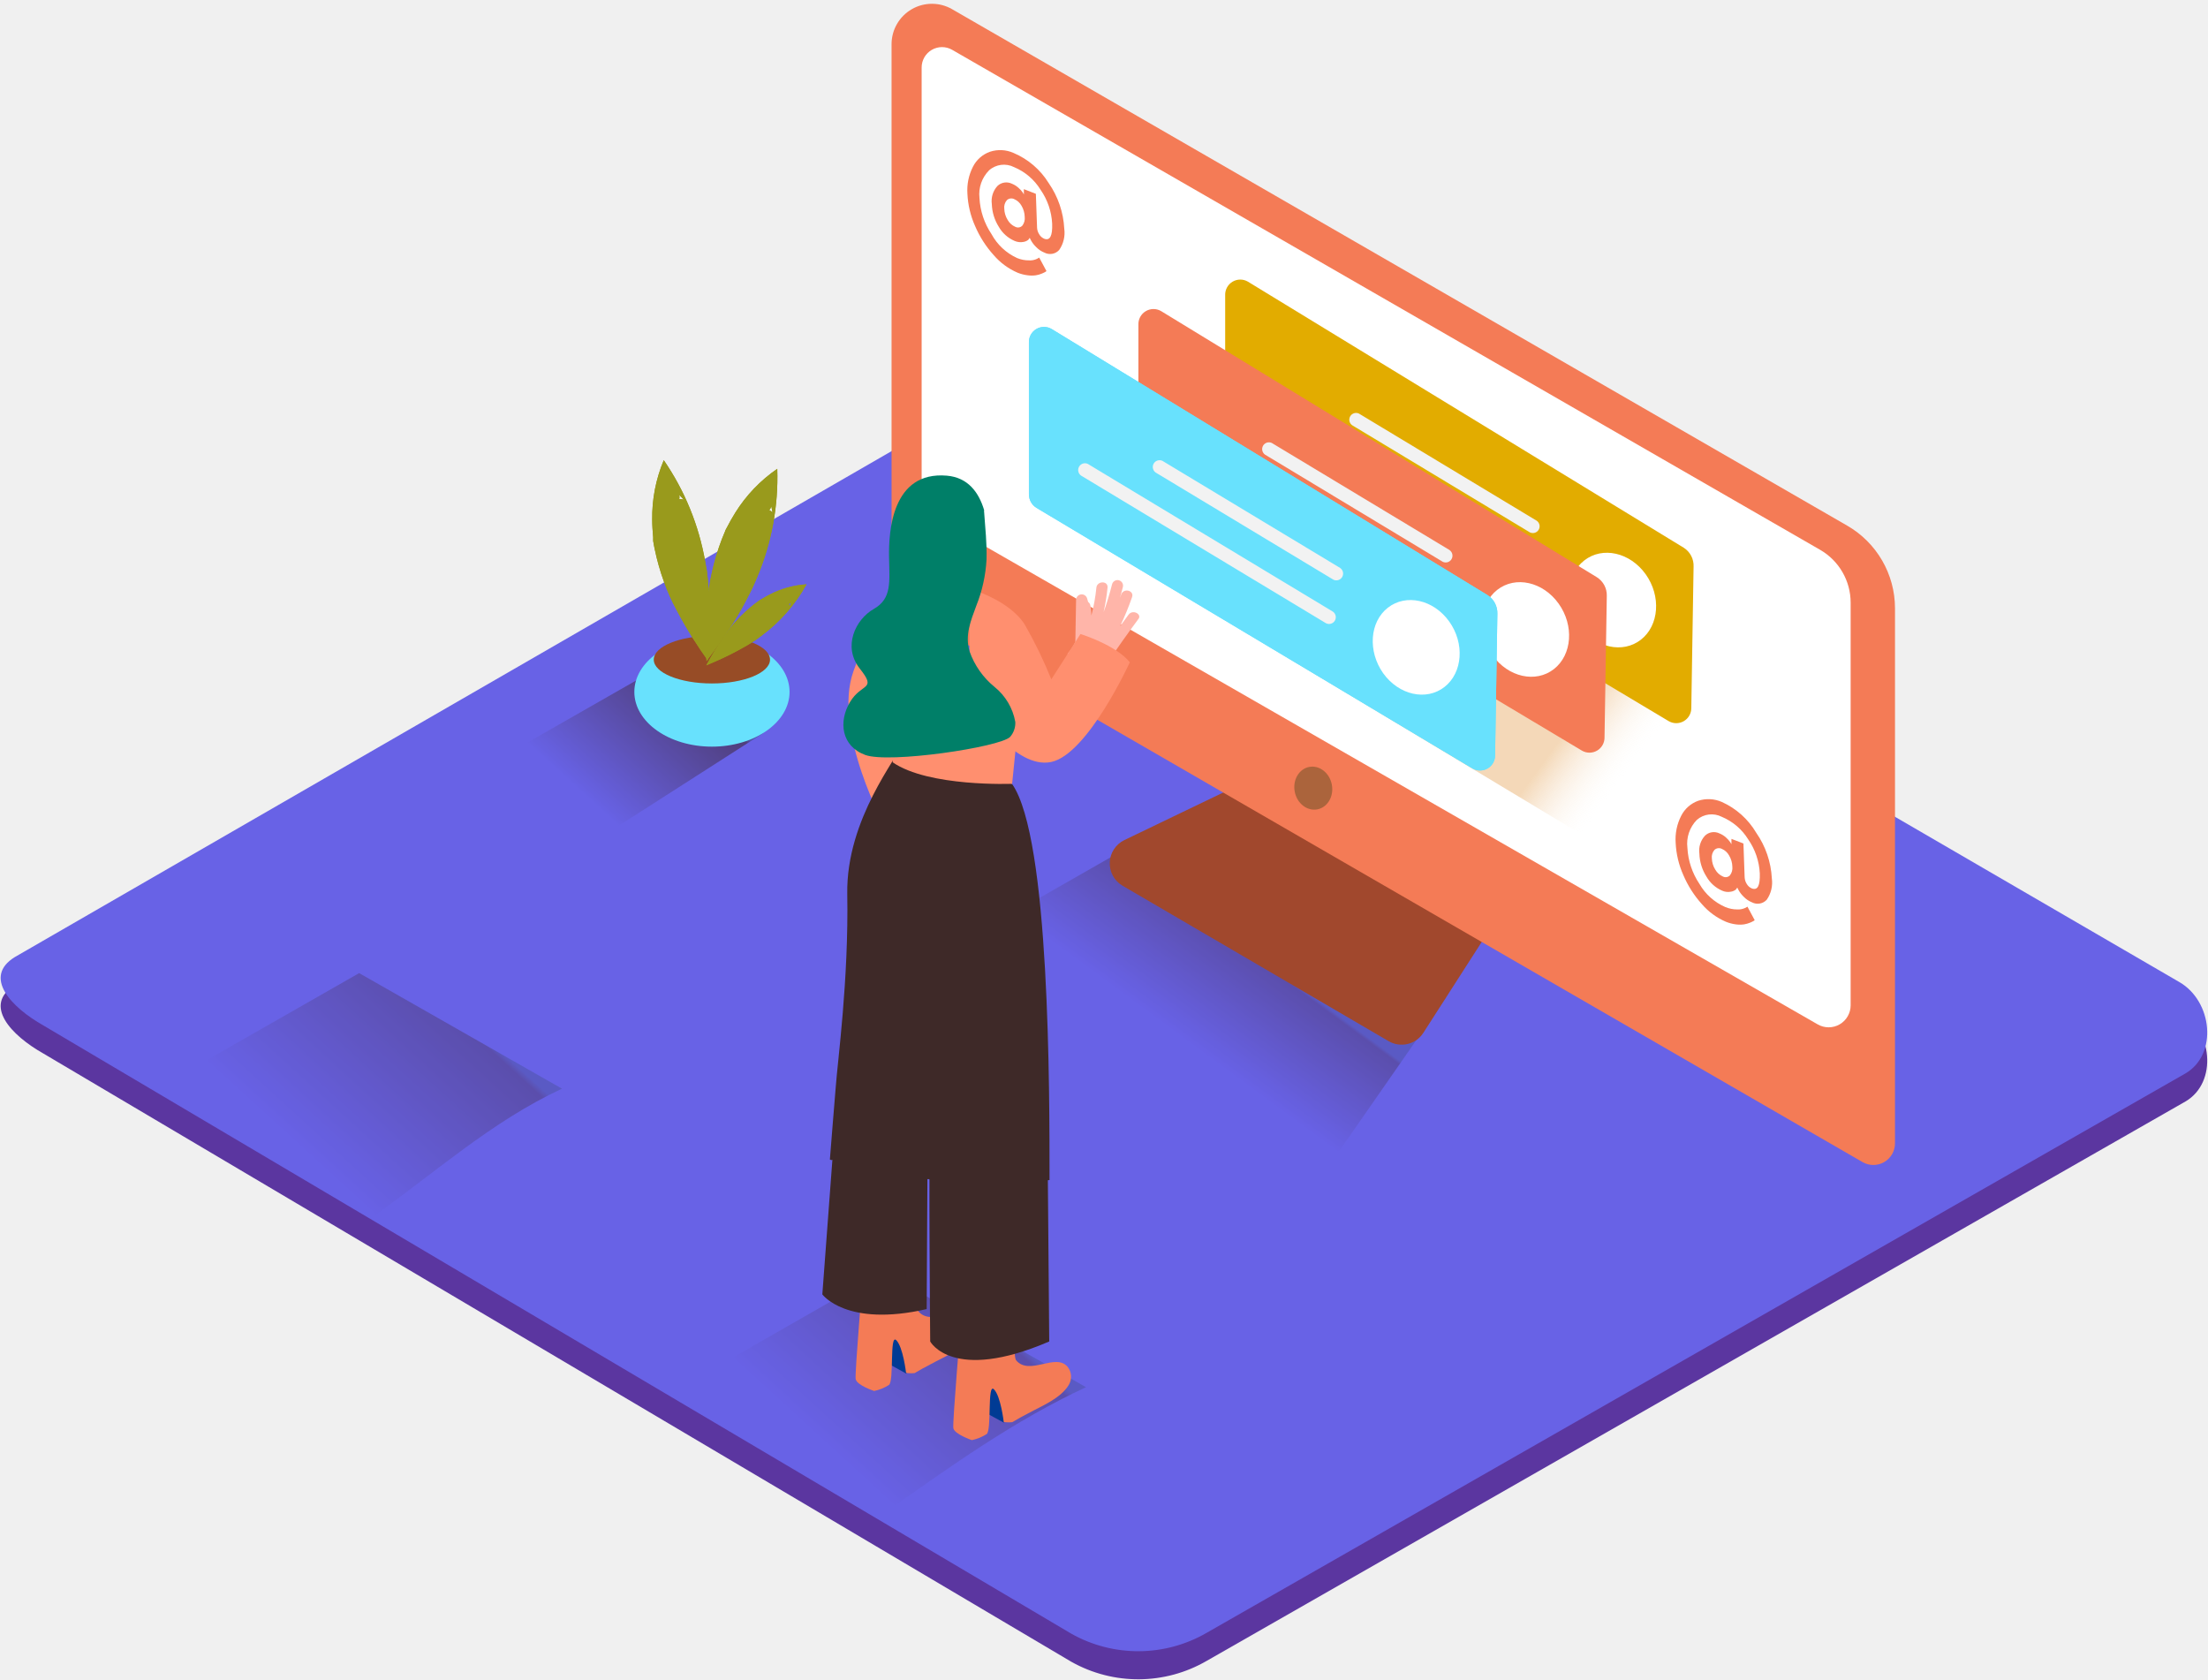
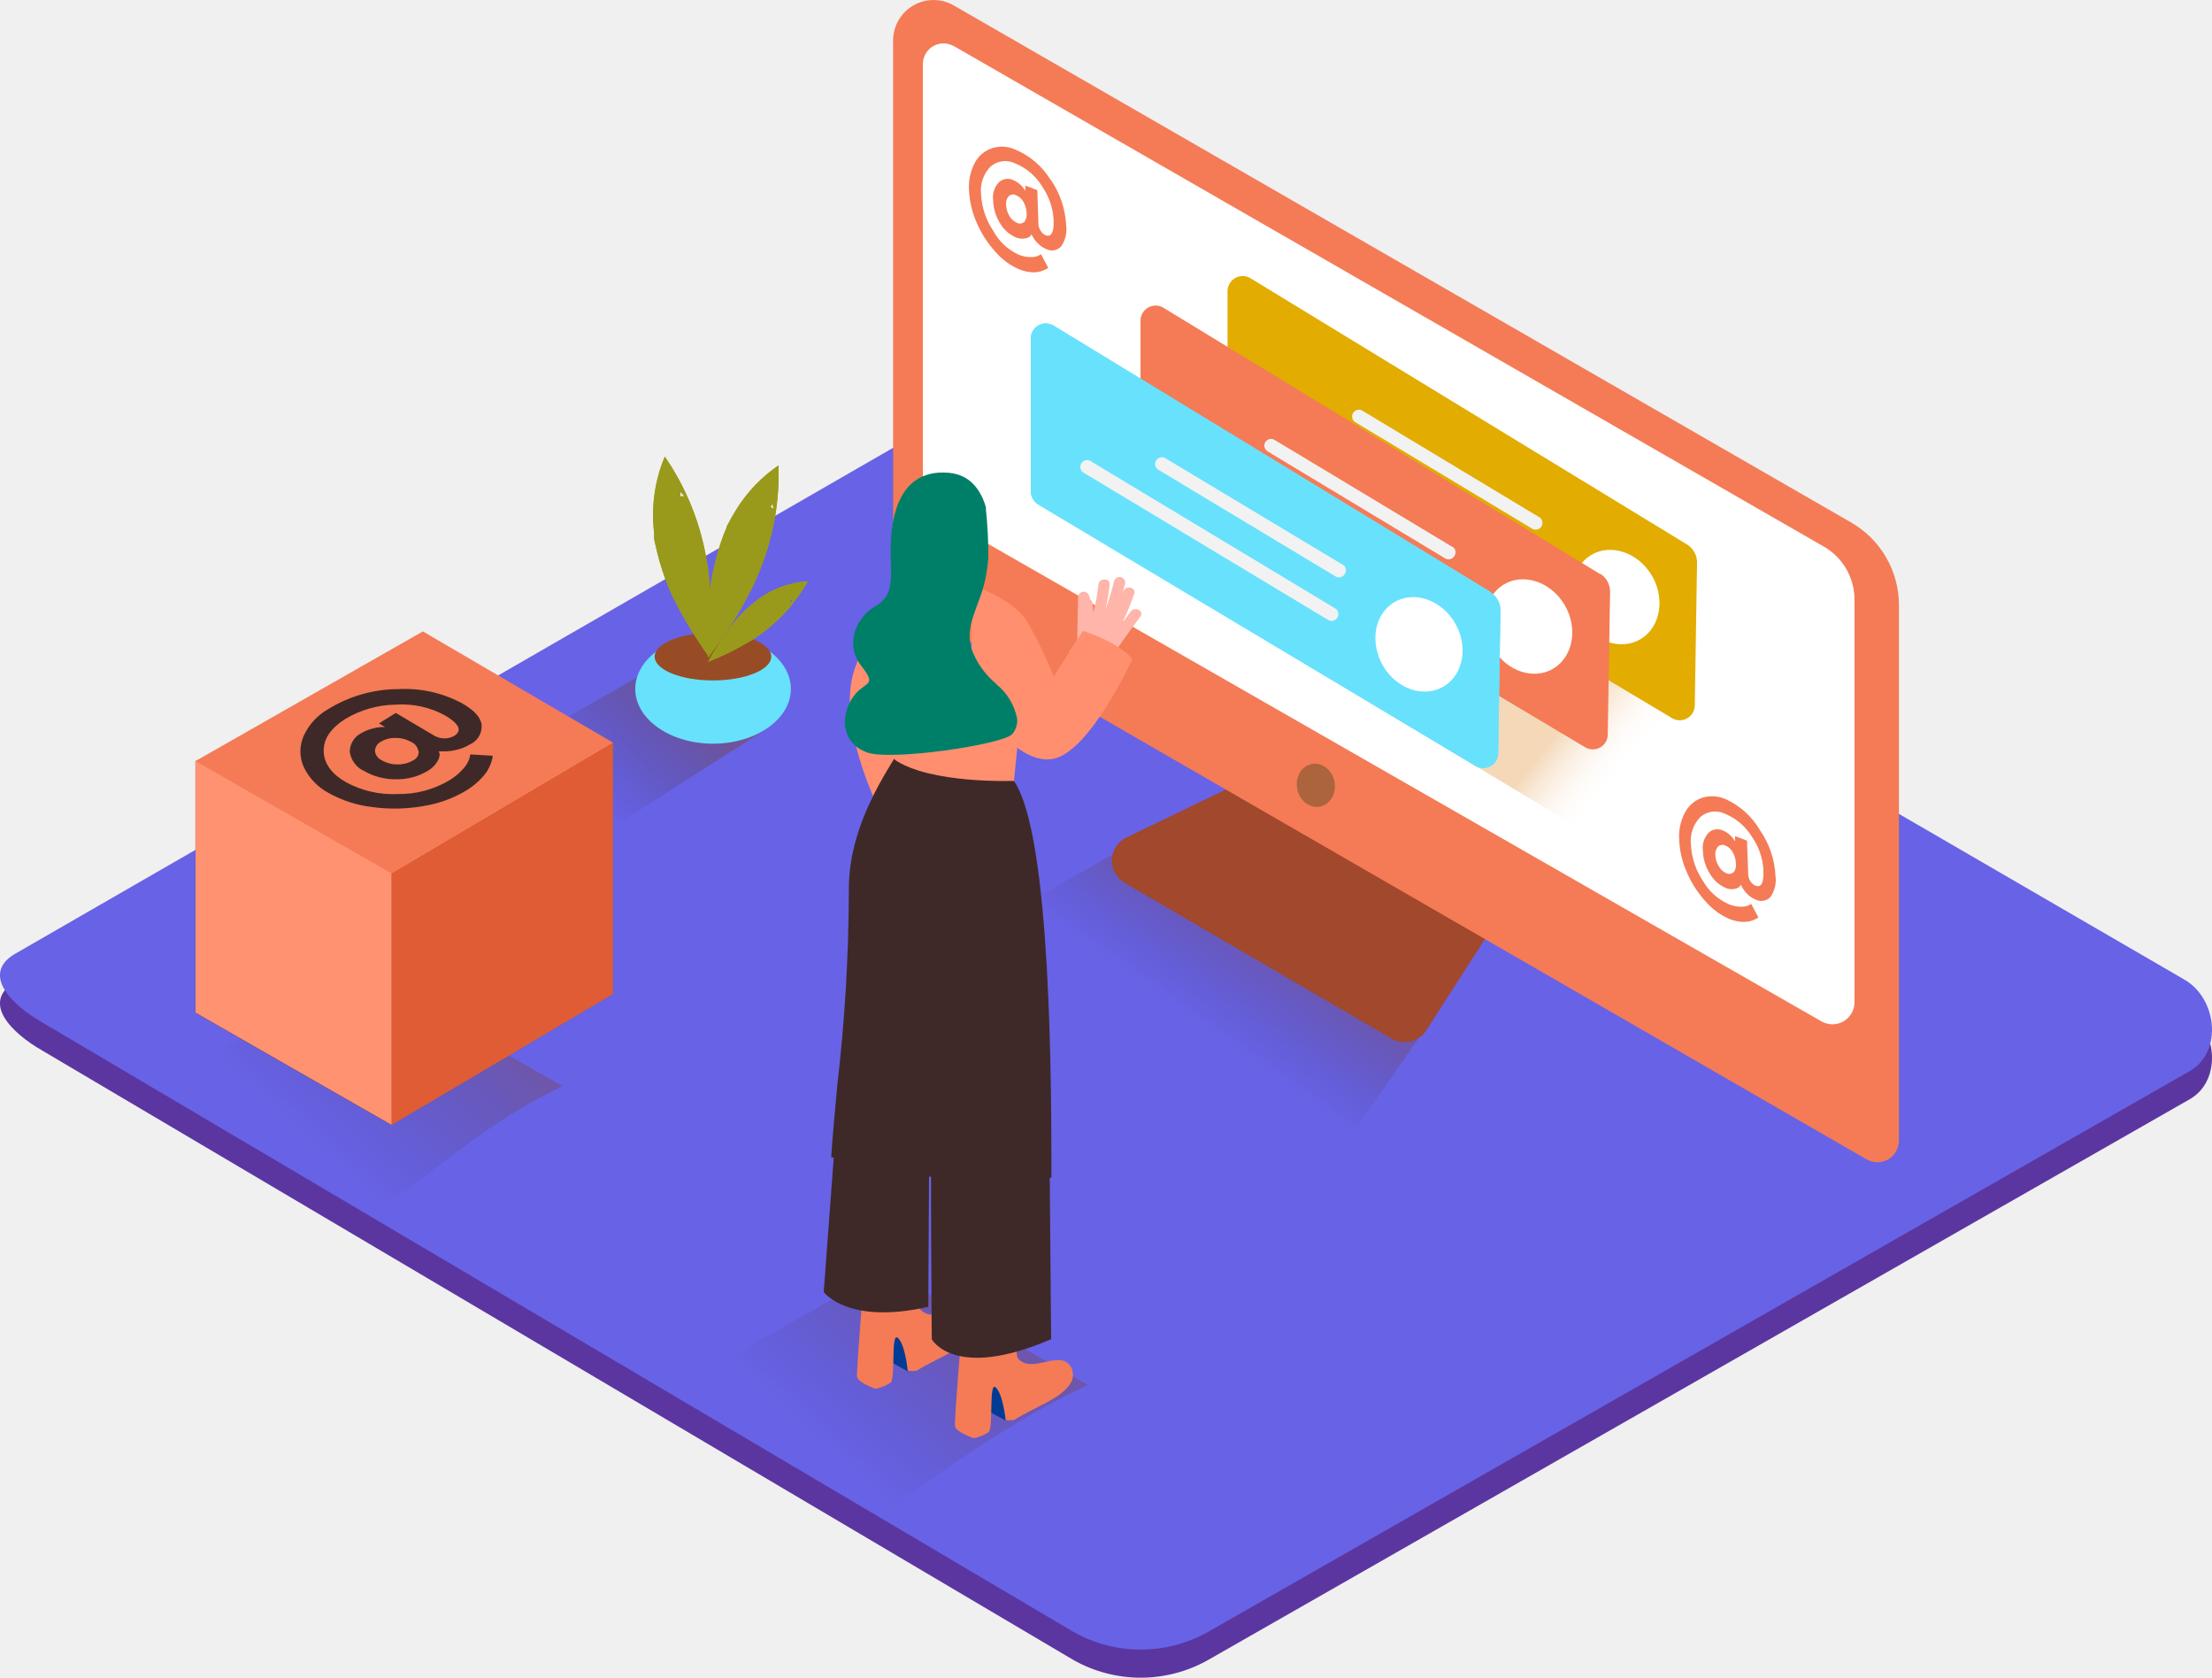
- <svg xmlns="http://www.w3.org/2000/svg" width="472" height="359">
+ <svg xmlns="http://www.w3.org/2000/svg" xmlns:xlink="http://www.w3.org/1999/xlink" viewBox="0 0 236.85 179.57">
  <defs>
-     <linearGradient x1="61.181%" y1="36.82%" x2="40.788%" y2="55.54%" id="a">
-       <stop stop-color="#78B46A" offset="0%" />
-       <stop stop-color="#7F3500" offset="3%" />
-       <stop stop-color="#FFF" offset="100%" />
+     <linearGradient id="linear-gradient" x1="1.78" y1="537.83" x2="1.58" y2="537.64" gradientTransform="matrix(52.93 0 0 -35.76 42.83 19334.13)" gradientUnits="userSpaceOnUse">
+       <stop offset="0" stop-color="#7f3500" />
+       <stop offset="1" stop-color="#231f20" stop-opacity="0" />
    </linearGradient>
-     <linearGradient x1="82.186%" y1="28.519%" x2="29.852%" y2="62.464%" id="b">
-       <stop stop-color="#78B46A" offset="0%" />
-       <stop stop-color="#7F3500" offset="3%" />
-       <stop stop-color="#FFF" offset="100%" />
+     <linearGradient id="linear-gradient-2" x1="1.82" y1="531.01" x2="1.3" y2="530.67" gradientTransform="matrix(43.55 0 0 -25.69 29.51 13785.7)" gradientUnits="userSpaceOnUse">
+       <stop offset=".03" stop-color="#7f3500" />
+       <stop offset="1" stop-color="#231f20" stop-opacity="0" />
    </linearGradient>
-     <linearGradient x1="80.66%" y1="21.864%" x2="21.557%" y2="66.62%" id="c">
-       <stop stop-color="#78B46A" offset="0%" />
-       <stop stop-color="#7F3500" offset="3%" />
-       <stop stop-color="#FFF" offset="100%" />
+     <linearGradient id="linear-gradient-3" x1="1.33" y1="520.5" x2=".74" y2="520.06" gradientTransform="matrix(26.11 0 0 -17.98 42.05 9434.58)" gradientUnits="userSpaceOnUse">
+       <stop offset="0" stop-color="#843c09" stop-opacity=".85" />
+       <stop offset="1" stop-color="#231f20" stop-opacity="0" />
    </linearGradient>
-     <linearGradient x1="81.016%" y1="60.589%" x2="67.462%" y2="55.277%" id="d">
-       <stop stop-color="#FFF" stop-opacity="0" offset="0%" />
-       <stop stop-color="#DC841E" offset="99%" />
+     <linearGradient id="linear-gradient-4" x1="2.04" y1="537.08" x2="1.9" y2="537.14" gradientTransform="matrix(64.69 0 0 -34.67 47.7 18696.01)" gradientUnits="userSpaceOnUse">
+       <stop offset="0" stop-color="#fff" stop-opacity="0" />
+       <stop offset=".99" stop-color="#dc841e" />
    </linearGradient>
-     <linearGradient x1="82.183%" y1="27.537%" x2="29.857%" y2="62.324%" id="e">
-       <stop stop-color="#78B46A" offset="0%" />
-       <stop stop-color="#7F3500" offset="3%" />
-       <stop stop-color="#FFF" offset="100%" />
-     </linearGradient>
+     <linearGradient id="linear-gradient-5" x1="1.83" y1="531.61" x2="1.31" y2="531.26" gradientTransform="matrix(43.54 0 0 -26.33 -26.72 14107.68)" xlink:href="#linear-gradient-2" />
+     <style>.cls-6{fill:#68e1fd}.cls-8{fill:#999a1c}.cls-10{fill:#f47b56}.cls-11{fill:#fff}.cls-15{fill:#f2f2f2}.cls-16{fill:#ff8f6f}.cls-17{fill:#003b94}.cls-18{fill:#3e2928}</style>
  </defs>
-   <g fill-rule="nonzero" fill="none">
-     <path d="M229.018 355.203L9.313 225.211c-6.995-3.938-12.99-10.39-6.175-14.622L223.625 83.367c3.305-2.052 8.327-3.399 11.696-1.437l230.595 134.007c6.994 4.066 8.25 15.392 1.28 19.496L257.972 354.998a29.178 29.178 0 01-28.953.205z" fill="#5B36A0" />
-     <path d="M229.018 349.203L9.313 219.211c-6.995-3.938-12.99-10.39-6.175-14.622L223.625 77.367c3.305-2.052 8.327-3.399 11.696-1.437l230.595 134.007c6.994 4.066 8.25 15.392 1.28 19.496L257.972 348.998a29.178 29.178 0 01-28.953.205z" fill="#6862E6" />
-     <path d="M247.133 177.693L203.78 202.46s66.783 40.8 80.439 46.546l24.968-35.913" fill="url(#a)" opacity=".25" style="mix-blend-mode:multiply" />
-     <path d="M232.157 296.513l-43.365-24.715-43.364 24.767s22.585 13.8 44.171 26.473c13.708-9.71 27.428-19.521 42.558-26.525z" fill="url(#b)" opacity=".25" style="mix-blend-mode:multiply" />
-     <path d="M138.728 143.883l-27.505 15.712s2.331 14.404 15.988 20.15l36.01-23.087" fill="url(#c)" opacity=".46" style="mix-blend-mode:multiply" />
-     <ellipse fill="#68E1FD" cx="152.192" cy="147.898" rx="16.59" ry="11.697" />
-     <ellipse fill="#974C26" cx="152.179" cy="140.997" rx="12.426" ry="5.092" />
-     <path d="M151.73 132.506c0-2.296-.076-4.591-.256-6.887-.051-.599-.106-1.193-.166-1.783l-.128-1.167c0-.347-.18-1.283-.18-1.193-.077-.47-.158-.936-.243-1.398a54.855 54.855 0 00-8.865-21.715 31.778 31.778 0 00-2.473 12.71c0 1.284.103 2.566.205 3.772v.757c.103.615.218 1.282.346 1.846a50.222 50.222 0 001.96 6.888 41.928 41.928 0 002.678 6.003 82.454 82.454 0 003.676 6.349 90.88 90.88 0 002.985 4.425c.308-2.86.449-5.734.461-8.607zm-6.52-25.819a2.067 2.067 0 000-.897c.316.324.628.658.935 1a2.84 2.84 0 00-.948-.103h.013z" fill="#999A1C" />
-     <path d="M155.996 134.276a65.015 65.015 0 003.498-5.938c.282-.53.555-1.06.82-1.59l.525-1.065.5-1.103.55-1.283a54.876 54.876 0 004.266-23.087 31.728 31.728 0 00-8.967 9.363 45.938 45.938 0 00-1.858 3.284l-.256.474-.064.206c-.243.577-.487 1.154-.717 1.744a50.22 50.22 0 00-2.063 6.862 41.95 41.95 0 00-.986 6.503 77.621 77.621 0 00-.333 7.323c0 1.911 0 3.656.115 5.336 1.704-2.27 3.42-4.605 4.97-7.029zm8.456-25.254c.2-.226.349-.493.435-.783.094.445.175.873.244 1.283-.2-.2-.43-.368-.68-.5z" fill="#999A1C" />
-     <path d="M155.907 139.997a64.687 64.687 0 003.843-2.078l.96-.59.629-.398.615-.436.717-.526a34.464 34.464 0 009.736-11.069 19.928 19.928 0 00-7.84 2.168c-.705.36-1.384.757-2.063 1.167l-.294.18-.103.09-.948.705a31.541 31.541 0 00-3.33 3.04 26.351 26.351 0 00-2.627 3.193 83.516 83.516 0 00-2.562 3.848 55.792 55.792 0 00-1.653 2.925c1.653-.693 3.306-1.411 4.92-2.22zm12.708-10.902a1.28 1.28 0 00.487-.283c-.094.274-.196.543-.308.808a1.797 1.797 0 00-.179-.513v-.012zM151.73 132.506c0-2.296-.076-4.591-.256-6.887-.051-.599-.106-1.193-.166-1.783l-.128-1.167c0-.347-.18-1.283-.18-1.193-.077-.47-.158-.936-.243-1.398a54.855 54.855 0 00-8.865-21.715 31.778 31.778 0 00-2.473 12.71c0 1.284.103 2.566.205 3.772v.757c.103.615.218 1.282.346 1.846a50.222 50.222 0 001.96 6.888 41.928 41.928 0 002.678 6.003 82.454 82.454 0 003.676 6.349 90.88 90.88 0 002.985 4.425c.308-2.86.449-5.734.461-8.607zm-6.52-25.819a2.067 2.067 0 000-.897c.316.324.628.658.935 1a2.84 2.84 0 00-.948-.103h.013z" fill="#999A1C" />
-     <path d="M155.996 134.276a65.015 65.015 0 003.498-5.938c.282-.53.555-1.06.82-1.59l.525-1.065.5-1.103.55-1.283a54.876 54.876 0 004.266-23.087 31.728 31.728 0 00-8.967 9.363 45.938 45.938 0 00-1.858 3.284l-.256.474-.064.206c-.243.577-.487 1.154-.717 1.744a50.22 50.22 0 00-2.063 6.862 41.95 41.95 0 00-.986 6.503 77.621 77.621 0 00-.333 7.323c0 1.911 0 3.656.115 5.336 1.704-2.27 3.42-4.605 4.97-7.029zm8.456-25.254c.2-.226.349-.493.435-.783.094.445.175.873.244 1.283-.2-.2-.43-.368-.68-.5z" fill="#999A1C" />
-     <path d="M155.907 139.997a64.687 64.687 0 003.843-2.078l.96-.59.629-.398.615-.436.717-.526a34.464 34.464 0 009.736-11.069 19.928 19.928 0 00-7.84 2.168c-.705.36-1.384.757-2.063 1.167l-.294.18-.103.09-.948.705a31.541 31.541 0 00-3.33 3.04 26.351 26.351 0 00-2.627 3.193 83.516 83.516 0 00-2.562 3.848 55.792 55.792 0 00-1.653 2.925c1.653-.693 3.306-1.411 4.92-2.22zm12.708-10.902a1.28 1.28 0 00.487-.283c-.094.274-.196.543-.308.808a1.797 1.797 0 00-.179-.513v-.012z" fill="#999A1C" />
-     <path d="M264.35 168.022l-23.994 11.543a5.53 5.53 0 00-.384 9.76l56.867 33.22a5.518 5.518 0 007.43-1.782l13.823-21.523" fill="#A1482D" />
-     <path d="M394.854 112.344L203.524 1.962a8.626 8.626 0 00-8.626.01 8.644 8.644 0 00-4.312 7.48v114.833a7.184 7.184 0 003.587 6.22L398.146 248.39a4.62 4.62 0 004.632.003 4.631 4.631 0 002.312-4.018V130.018a20.398 20.398 0 00-10.236-17.674z" fill="#F47B56" />
-     <path d="M203.537 10.646l185.552 106.88a13.034 13.034 0 016.52 11.286v86.076a4.708 4.708 0 01-2.344 4.065 4.697 4.697 0 01-4.688.014L199.348 110.304a4.643 4.643 0 01-2.331-4.027V14.429c0-1.555.827-2.992 2.171-3.772a4.351 4.351 0 014.35-.011z" fill="#FFF" />
-     <ellipse fill="#AB643C" transform="rotate(-10.9 280.738 168.465)" cx="280.738" cy="168.465" rx="4.036" ry="4.617" />
-     <path fill="url(#d)" opacity=".32" d="M253.41 127.427l86.23 51.869 42.595-24.793-76.109-44.353" />
-     <path d="M359.97 117.102l-93.224-56.91a3.225 3.225 0 00-3.278.028 3.233 3.233 0 00-1.565 2.884V95.53a3.4 3.4 0 001.627 2.924l93.212 55.704c.997.567 2.22.56 3.21-.02a3.22 3.22 0 001.594-2.79l.487-30.23a4.542 4.542 0 00-2.063-4.015z" fill="#E2AC00" />
-     <path d="M337.667 133.789c3.343 4.681 9.223 5.99 13.118 2.937 3.894-3.053 4.343-9.324 1-13.993-3.345-4.669-9.225-5.99-13.12-2.937-3.894 3.052-4.342 9.311-.998 13.993z" fill="#FFF" />
-     <path d="M328.52 111.318l-38.023-22.92a1.447 1.447 0 00-1.862.578 1.45 1.45 0 00.402 1.91l38.022 22.92a1.447 1.447 0 001.862-.578 1.45 1.45 0 00-.401-1.91zM326.957 120.63l-52.41-31.591a1.45 1.45 0 00-1.396 2.488l52.345 31.603a1.447 1.447 0 001.862-.578 1.45 1.45 0 00-.401-1.91v-.013z" fill="#F2F2F2" />
-     <path d="M341.369 123.387L248.196 66.49a3.225 3.225 0 00-3.278.028 3.233 3.233 0 00-1.565 2.884v32.411a3.4 3.4 0 001.615 2.938l93.211 55.703c1.008.58 2.25.57 3.248-.025a3.22 3.22 0 001.569-2.848l.487-30.23a4.542 4.542 0 00-2.114-3.964z" fill="#F47B56" />
-     <path d="M319.065 140.074c3.344 4.681 9.224 5.99 13.119 2.937 3.894-3.053 4.342-9.325.999-13.993-3.344-4.67-9.224-5.99-13.118-2.938-3.895 3.053-4.343 9.312-1 13.994z" fill="#FFF" />
-     <path d="M309.918 117.602l-38.048-22.92a1.447 1.447 0 00-1.862.578 1.45 1.45 0 00.402 1.91l38.022 22.92a1.447 1.447 0 001.862-.578 1.45 1.45 0 00-.401-1.91h.025zM308.343 126.978l-52.397-31.642a1.447 1.447 0 00-1.862.579 1.45 1.45 0 00.402 1.91l52.409 31.59a1.447 1.447 0 001.862-.578 1.45 1.45 0 00-.402-1.91l-.012.051z" fill="#F2F2F2" />
-     <path d="M317.99 127.21l-93.2-56.897a3.225 3.225 0 00-3.278.027 3.233 3.233 0 00-1.564 2.884v32.412a3.4 3.4 0 001.627 2.924l93.211 55.704c1.008.58 2.25.57 3.249-.026a3.22 3.22 0 001.568-2.847l.487-30.231a4.542 4.542 0 00-2.1-3.95z" fill="#68E1FD" />
-     <path d="M317.99 127.21l-93.2-56.897a3.225 3.225 0 00-3.278.027 3.233 3.233 0 00-1.564 2.884v32.412a3.4 3.4 0 001.627 2.924l93.211 55.704c1.008.58 2.25.57 3.249-.026a3.22 3.22 0 001.568-2.847l.487-30.231a4.542 4.542 0 00-2.1-3.95z" fill="#68E1FD" />
-     <path d="M295.673 143.896c3.343 4.681 9.224 5.99 13.118 2.937 3.895-3.053 4.343-9.325 1-13.993-3.344-4.669-9.225-5.99-13.119-2.937-3.894 3.052-4.304 9.311-1 13.993z" fill="#FFF" />
-     <path d="M286.526 121.425l-38.035-22.92a1.447 1.447 0 00-1.862.578 1.45 1.45 0 00.401 1.91l38.023 22.92a1.447 1.447 0 001.862-.578 1.45 1.45 0 00-.402-1.91h.013zM284.95 130.75l-52.409-31.592a1.447 1.447 0 00-1.862.579 1.45 1.45 0 00.402 1.91l52.409 31.59a1.447 1.447 0 001.862-.578 1.45 1.45 0 00-.402-1.91z" fill="#F2F2F2" />
-     <path d="M195.672 124.028a45.406 45.406 0 00-13.208 19.38c-4.638 12.827 6.956 33.784 6.956 33.784l18.038-14.3" fill="#FF8F6F" />
-     <path d="M193.724 293.602l-4.893-2.706 1.28-7.003s7.29.692 7.93 3.283" fill="#003B94" />
-     <path d="M195.518 293.5c1.102-.68 2.255-1.283 3.395-1.886 2.83-1.552 6.918-3.155 8.66-6.067a3.39 3.39 0 00-.23-3.848c-2.563-3.104-8.174 2.001-11.044-1.436-.563-.68-.832-11.467-.832-11.467l-10.915 2.95s-1.845 21.676-1.64 23.01c.205 1.334 3.959 2.566 3.959 2.566a9.666 9.666 0 003.151-1.283c1.14-.834.102-11.005 1.563-9.581 1.46 1.424 2.1 6.99 2.1 6.99.607.092 1.222.11 1.833.051z" fill="#F47B56" />
-     <path d="M214.568 304.08l-4.894-2.667 1.28-7.003s7.29.693 7.93 3.283" fill="#003B94" />
-     <path d="M216.412 303.978c1.102-.68 2.255-1.282 3.395-1.885 2.831-1.552 6.918-3.155 8.66-6.067a3.39 3.39 0 00-.23-3.848c-2.563-3.104-8.174 2.001-11.043-1.436-.564-.68-.833-11.467-.833-11.467l-10.915 2.95s-1.857 21.753-1.652 23.036c.205 1.282 3.958 2.565 3.958 2.565a9.666 9.666 0 003.152-1.283c1.14-.833.102-11.004 1.563-9.58 1.46 1.423 2.1 6.99 2.1 6.99a7.498 7.498 0 001.845.025z" fill="#F47B56" />
-     <path d="M179.005 233.614l-3.216 43.058s5.125 7.08 22.304 3.142l.166-29.026M198.849 242.144c-.372 3.706 0 44.596 0 44.596s4.752 8.901 25.442 0l-.295-34.746" fill="#3E2928" />
-     <path d="M177.403 247.838c1.41.975 1.896-4.04 3.37-3.18a83.77 83.77 0 0016.961 7.49h.128a1.165 1.165 0 011.576.577 89.585 89.585 0 0011.133 2.565c4.83.77 8.826-2.808 13.784-3.052 0-19.008.09-73.109-7.994-84.652l-23.918-8.055c-.115 1.975-11.606 15.314-11.325 31.578.32 18.328-2.062 35.618-2.472 41.351-.064.975-1.191 14.34-1.243 15.378z" fill="#3E2928" />
-     <path d="M218.564 145.73l-2.203 21.804s-17.845.719-25.532-4.591v-18.496" fill="#FF8F6F" />
-     <path d="M241.252 131.378l-1.819 2.488c.97-2.024 1.826-4.1 2.562-6.22.513-1.45-1.806-2.027-2.318-.578l-.27.744c.223-.77.432-1.543.628-2.322a1.195 1.195 0 10-2.319-.577 62.236 62.236 0 01-1.806 5.952 42.54 42.54 0 00.846-5.26c.154-1.525-2.242-1.461-2.383 0a37.916 37.916 0 01-1.076 5.965c0-.684-.064-1.368-.192-2.052a1.206 1.206 0 00-.5-.86 9.29 9.29 0 00-.23-.795 1.204 1.204 0 00-2.345.36l-.154 8.978c-.433.93-.999 1.795-1.678 2.565a41.64 41.64 0 013.331 2.565 34.337 34.337 0 012.716 2.565 65.716 65.716 0 002.216-2.924c.088-.075.166-.161.23-.257a255.44 255.44 0 016.611-9.337c.948-1.052-1.14-2.219-2.05-1z" fill="#FFB5A9" />
-     <path d="M207.24 125.85s8.43 2.27 11.85 7.695a96.553 96.553 0 015.65 11.66l6.225-9.685s7.559 2.322 10.556 6.042c0 0-8.967 19.623-16.782 21.304-7.814 1.68-16.116-11.518-16.116-11.518s-1.716 5.515-1.383-.372" fill="#FF8F6F" />
-     <path d="M212.595 146.82a17.097 17.097 0 01-5.342-7.618c-1.013-3.45.256-6.478 1.434-9.684a31.237 31.237 0 002.204-9.966c.102-3.36-.282-6.72-.513-10.069a.976.976 0 010-.436c-1.127-3.783-3.433-6.99-7.98-7.375-11.774-1-12.44 12.057-12.35 17.367.09 5.31.653 8.901-3.254 11.12-3.908 2.219-6.726 8.042-2.998 12.75 3.728 4.706.384 2.988-2.101 7.169-2.485 4.181-1.845 9.402 3.254 11.287 5.099 1.885 28.799-1.655 30.976-3.848a4.531 4.531 0 001.115-3.206 12.444 12.444 0 00-4.445-7.49z" fill="#007F68" />
-     <path d="M224.176 39.132a18.805 18.805 0 013.33 9.748 6.419 6.419 0 01-1.088 4.553 2.624 2.624 0 01-3.178.552 4.906 4.906 0 01-1.716-1.154 5.989 5.989 0 01-1.102-1.398l-.307-.603a2.13 2.13 0 01-.308.436 2.24 2.24 0 01-1.05.449 3.186 3.186 0 01-1.896-.231 7.113 7.113 0 01-3.357-3.014 9.692 9.692 0 01-1.486-4.861 4.775 4.775 0 011.192-3.848 2.739 2.739 0 013.113-.488c.513.205.986.5 1.396.873.35.297.659.637.922 1.013l.23.41v-1.141l2.563 1 .256 7.209c.018.516.178 1.017.462 1.449.24.417.609.745 1.05.936 1.238.488 1.81-.581 1.717-3.206a13.889 13.889 0 00-2.473-7.247 12.136 12.136 0 00-5.675-4.848 4.774 4.774 0 00-5.33.68 7.252 7.252 0 00-2.062 5.925 15.3 15.3 0 002.562 7.696 11.817 11.817 0 005.47 5.13c.812.34 1.684.51 2.563.5a3.417 3.417 0 001.665-.307l.513-.283 1.55 2.886-.257.18a6.133 6.133 0 01-.755.359c-.41.177-.84.298-1.282.36a6.398 6.398 0 01-1.703 0 8.575 8.575 0 01-2.165-.552 14.093 14.093 0 01-5.125-3.771 22.36 22.36 0 01-3.971-6.208 19.027 19.027 0 01-1.64-6.888c-.138-2 .27-3.999 1.179-5.784a6.51 6.51 0 013.638-3.207 7 7 0 015.047.257 16.288 16.288 0 017.508 6.438zm-5.65 9.12c.42-.538.61-1.221.525-1.899a4.904 4.904 0 00-.679-2.372 3.255 3.255 0 00-1.55-1.411 1.395 1.395 0 00-1.576.205 2.35 2.35 0 00-.563 1.86c.029.846.28 1.669.73 2.385.37.652.94 1.165 1.627 1.463a1.28 1.28 0 001.486-.231M375.433 178.013a18.74 18.74 0 013.33 9.748 6.419 6.419 0 01-1.088 4.553 2.637 2.637 0 01-3.177.552 5.047 5.047 0 01-1.717-1.154 6.207 6.207 0 01-1.102-1.399l-.307-.602c-.087.156-.19.302-.308.436-.304.24-.666.395-1.05.449a3.071 3.071 0 01-1.883-.218 7.113 7.113 0 01-3.357-3.027 9.653 9.653 0 01-1.499-4.874 4.724 4.724 0 011.192-3.848 2.726 2.726 0 013.1-.487c.514.204.987.499 1.396.872.35.302.66.647.923 1.026l.243.41v-1.141l2.562.987.257 7.209c.022.515.181 1.015.46 1.449.242.417.61.745 1.051.936 1.281.488 1.807-.577 1.73-3.206a13.953 13.953 0 00-2.473-7.26 12.161 12.161 0 00-5.662-4.835 4.787 4.787 0 00-5.33.667 7.252 7.252 0 00-2.01 5.964 15.25 15.25 0 002.561 7.695 11.868 11.868 0 005.535 4.964 6.668 6.668 0 002.562.513 3.545 3.545 0 001.665-.308l.513-.282 1.55 2.886-.256.18a6.133 6.133 0 01-.756.359c-.412.17-.842.29-1.281.359a6.526 6.526 0 01-1.717 0 8.55 8.55 0 01-2.152-.564 14.093 14.093 0 01-5.125-3.759 22.41 22.41 0 01-3.97-6.22 18.988 18.988 0 01-1.64-6.888 11.003 11.003 0 011.178-5.772 6.562 6.562 0 013.638-3.219 7.09 7.09 0 015.06.257 16.315 16.315 0 017.354 6.592zm-5.65 9.12a2.567 2.567 0 00.538-1.899 4.865 4.865 0 00-.691-2.372 3.204 3.204 0 00-1.538-1.411 1.395 1.395 0 00-1.575.192 2.323 2.323 0 00-.577 1.86c.03.842.281 1.66.73 2.373.369.655.94 1.172 1.627 1.475a1.28 1.28 0 001.486-.218" fill="#F47B56" />
-     <path d="M120.139 232.704L76.774 208l-43.351 24.754s24.122 15.083 45.709 27.756c13.707-9.697 25.89-20.791 41.007-27.807z" fill="url(#e)" opacity=".25" style="mix-blend-mode:multiply" />
+   <g id="Layer_2" data-name="Layer 2">
+     <g id="Layer_1-2" data-name="Layer 1">
+       <g id="Page-1">
+         <g id="Group-4">
+           <g id="mention_isometric-2" data-name="mention isometric-2">
+             <g id="mention_isometric" data-name="mention isometric">
+               <path id="Path" d="M114.92 177.69 4.61 112.51c-3.52-2-6.53-5.21-3.11-7.33l110.72-63.79c1.65-1 4.18-1.7 5.87-.72l115.78 67.19c3.52 2 4.15 7.72.65 9.78l-105.06 60a14.67 14.67 0 0 1-14.54.05Z" style="fill:#5b36a0" />
+               <path id="Path-Copy" d="M114.92 174.68 4.61 109.5c-3.52-2-6.53-5.21-3.11-7.33l110.72-63.79c1.65-1 4.18-1.7 5.87-.72l115.78 67.19c3.52 2 4.15 7.72.65 9.78l-105.06 60a14.67 14.67 0 0 1-14.54.05Z" style="fill:#6862e6" />
+               <path id="Path-2" data-name="Path" d="m124 88.69-21.75 12.41s33.53 20.46 40.39 23.34l12.54-18" style="fill:url(#linear-gradient);isolation:isolate;opacity:.25" />
+               <path id="Path-3" data-name="Path" d="m116.5 148.26-21.77-12.39L73 148.29s11.34 6.92 22.18 13.27c6.82-4.87 13.72-9.79 21.32-13.3Z" style="fill:url(#linear-gradient-2);isolation:isolate;opacity:.25" />
+               <path id="Path-4" data-name="Path" d="m69.59 71.73-13.81 7.88s1.17 7.22 8 10.11l18.11-11.58" style="opacity:.46;fill:url(#linear-gradient-3);isolation:isolate" />
+               <ellipse id="Oval" class="cls-6" cx="76.35" cy="73.75" rx="8.33" ry="5.86" />
+               <ellipse id="Oval-2" data-name="Oval" cx="76.34" cy="70.29" rx="6.24" ry="2.55" style="fill:#974c26" />
+               <path id="Shape" class="cls-8" d="M76.12 66c0-1.15 0-2.3-.13-3.45l-.09-.9-.06-.58a3.49 3.49 0 0 0-.09-.6l-.12-.7a27.53 27.53 0 0 0-4.45-10.89 16 16 0 0 0-1.25 6.37c0 .65.06 1.29.11 1.9v.37c0 .31.11.65.17.93a27.17 27.17 0 0 0 1 3.45 20.33 20.33 0 0 0 1.35 3c.57 1.09 1.18 2.15 1.85 3.19.51.81 1 1.53 1.49 2.22a41.69 41.69 0 0 0 .22-4.31Zm-3.28-12.91a1.14 1.14 0 0 0 0-.45c.16.16.32.33.47.5a1.24 1.24 0 0 0-.47 0Z" />
+               <path id="Shape-2" data-name="Shape" class="cls-8" d="M78.26 66.92a31.43 31.43 0 0 0 1.75-3c.15-.27.28-.53.42-.8l.26-.53.25-.55c.09-.22.19-.44.28-.65a27.49 27.49 0 0 0 2.14-11.57 15.85 15.85 0 0 0-4.5 4.69c-.34.54-.65 1.09-.94 1.65l-.13.24v.1l-.36.87a25.67 25.67 0 0 0-1 3.44 21.35 21.35 0 0 0-.5 3.27c-.11 1.22-.17 2.44-.17 3.67 0 1 0 1.83.06 2.67.8-1.12 1.66-2.29 2.44-3.5Zm4.24-12.66a1 1 0 0 0 .22-.4c0 .23.09.44.12.65a1.2 1.2 0 0 0-.34-.25Z" />
+               <path id="Shape-3" data-name="Shape" class="cls-8" d="M78.21 69.79c.65-.33 1.29-.67 1.93-1.05l.49-.29.31-.2.31-.22.36-.26a17.36 17.36 0 0 0 4.89-5.55 10.2 10.2 0 0 0-3.94 1.08c-.35.18-.69.38-1 .59l-.15.09-.48.36a16 16 0 0 0-1.67 1.52 14.38 14.38 0 0 0-1.32 1.6c-.46.65-.88 1.29-1.29 1.93s-.58 1-.83 1.47c.75-.31 1.58-.67 2.39-1.07Zm6.38-5.47a.77.77 0 0 0 .25-.14c0 .14-.1.27-.16.4a.58.58 0 0 0-.09-.25Z" />
+               <path id="Shape-4" data-name="Shape" class="cls-8" d="M76.12 66c0-1.15 0-2.3-.13-3.45l-.09-.9-.06-.58a3.49 3.49 0 0 0-.09-.6l-.12-.7a27.53 27.53 0 0 0-4.45-10.89 16 16 0 0 0-1.25 6.37c0 .65.06 1.29.11 1.9v.37c0 .31.11.65.17.93a27.17 27.17 0 0 0 1 3.45 20.33 20.33 0 0 0 1.35 3c.57 1.09 1.18 2.15 1.85 3.19.51.81 1 1.53 1.49 2.22a41.69 41.69 0 0 0 .22-4.31Zm-3.28-12.91a1.14 1.14 0 0 0 0-.45c.16.16.32.33.47.5a1.24 1.24 0 0 0-.47 0Z" />
+               <path id="Shape-5" data-name="Shape" class="cls-8" d="M78.26 66.92a31.43 31.43 0 0 0 1.75-3c.15-.27.28-.53.42-.8l.26-.53.25-.55c.09-.22.19-.44.28-.65a27.49 27.49 0 0 0 2.14-11.57 15.85 15.85 0 0 0-4.5 4.69c-.34.54-.65 1.09-.94 1.65l-.13.24v.1l-.36.87a25.67 25.67 0 0 0-1 3.44 21.35 21.35 0 0 0-.5 3.27c-.11 1.22-.17 2.44-.17 3.67 0 1 0 1.83.06 2.67.8-1.12 1.66-2.29 2.44-3.5Zm4.24-12.66a1 1 0 0 0 .22-.4c0 .23.09.44.12.65a1.2 1.2 0 0 0-.34-.25Z" />
+               <path id="Shape-6" data-name="Shape" class="cls-8" d="M78.21 69.79c.65-.33 1.29-.67 1.93-1.05l.49-.29.31-.2.31-.22.36-.26a17.36 17.36 0 0 0 4.89-5.55 10.2 10.2 0 0 0-3.94 1.08c-.35.18-.69.38-1 .59l-.15.09-.48.36a16 16 0 0 0-1.67 1.52 14.38 14.38 0 0 0-1.32 1.6c-.46.65-.88 1.29-1.29 1.93s-.58 1-.83 1.47c.75-.31 1.58-.67 2.39-1.07Zm6.38-5.47a.77.77 0 0 0 .25-.14c0 .14-.1.27-.16.4a.58.58 0 0 0-.09-.25Z" />
+               <path id="Path-5" data-name="Path" d="m132.66 83.84-12 5.79a2.75 2.75 0 0 0-1.61 2.37 2.79 2.79 0 0 0 1.37 2.51L149 111.18a2.77 2.77 0 0 0 3.73-.9l6.94-10.79" style="fill:#a1482d" />
+               <path id="Path-6" data-name="Path" class="cls-10" d="M198.19 55.92 102.12.58a4.33 4.33 0 0 0-6.49 3.75v57.58a3.59 3.59 0 0 0 1.8 3.09l102.42 59.1a2.31 2.31 0 0 0 3.48-2V64.78a10.21 10.21 0 0 0-5.14-8.86Z" />
+               <path id="Path-7" data-name="Path" class="cls-11" d="m102.13 4.93 93.17 53.59a6.54 6.54 0 0 1 3.27 5.66v43.16a2.36 2.36 0 0 1-3.53 2L100 54.9a2.34 2.34 0 0 1-1.18-2V6.83a2.2 2.2 0 0 1 3.28-1.9Z" />
+               <ellipse id="Oval-3" data-name="Oval" cx="140.89" cy="84.06" rx="2.03" ry="2.32" transform="rotate(-10.9 140.901 84.042)" style="fill:#ab643c" />
+               <path id="Path-8" data-name="Path" style="opacity:.32;fill:url(#linear-gradient-4);isolation:isolate" d="m127.17 63.48 43.3 26.01 21.39-12.43-38.22-22.24" />
+               <path id="Path-9" data-name="Path" d="m180.68 58.31-46.81-28.54a1.62 1.62 0 0 0-2.43 1.46v16.26a1.69 1.69 0 0 0 .81 1.47l46.81 27.93a1.62 1.62 0 0 0 1.61 0 1.64 1.64 0 0 0 .8-1.4l.24-15.16a2.27 2.27 0 0 0-1.03-2.02Z" style="fill:#e2ac00" />
+               <path id="Path-10" data-name="Path" class="cls-11" d="M169.48 66.67c1.68 2.35 4.63 3 6.58 1.48s2.19-4.68.51-7-4.63-3-6.59-1.47-2.18 4.65-.5 6.99Z" />
+               <path id="Path-11" data-name="Path" class="cls-15" d="m164.89 55.41-19.1-11.5a.73.73 0 0 0-.73 1.25l19.09 11.49a.73.73 0 0 0 .74-1.24Z" />
+               <path id="Path-12" data-name="Path" class="cls-15" d="m164.1 60.08-26.32-15.84a.72.72 0 0 0-.87.33.72.72 0 0 0 .17.91l26.29 15.85a.72.72 0 0 0 .93-.29.73.73 0 0 0-.2-1Z" />
+               <path id="Path-13" data-name="Path" class="cls-10" d="m171.34 61.46-46.79-28.53a1.62 1.62 0 0 0-2.43 1.46v16.25a1.69 1.69 0 0 0 .81 1.47L169.74 80a1.6 1.6 0 0 0 2.41-1.44l.25-15.15a2.28 2.28 0 0 0-1.06-2Z" />
+               <path id="Path-14" data-name="Path" class="cls-11" d="M160.14 69.83c1.68 2.34 4.63 3 6.58 1.47s2.19-4.68.51-7-4.63-3-6.59-1.47-2.18 4.65-.5 7Z" />
+               <path id="Path-15" data-name="Path" class="cls-15" d="m155.54 58.56-19.1-11.49a.72.72 0 0 0-.73 1.24l19.09 11.5a.73.73 0 0 0 .93-.29.72.72 0 0 0-.2-1Z" />
+               <path id="Path-16" data-name="Path" class="cls-15" d="m154.75 63.26-26.31-15.87a.72.72 0 0 0-.93.29.73.73 0 0 0 .2 1L154 64.48a.72.72 0 0 0 .93-.29.73.73 0 0 0-.2-1Z" />
+               <path id="Path-17" data-name="Path" class="cls-6" d="m159.6 63.37-46.8-28.52a1.61 1.61 0 0 0-2.43 1.46v16.25a1.7 1.7 0 0 0 .82 1.46L158 82a1.61 1.61 0 0 0 2.42-1.44l.24-15.15a2.3 2.3 0 0 0-1.05-2Z" />
+               <path id="Path-18" data-name="Path" class="cls-6" d="m159.6 63.37-46.8-28.52a1.61 1.61 0 0 0-2.43 1.46v16.25a1.7 1.7 0 0 0 .82 1.46L158 82a1.61 1.61 0 0 0 2.42-1.44l.24-15.15a2.3 2.3 0 0 0-1.05-2Z" />
+               <path id="Path-19" data-name="Path" class="cls-11" d="M148.39 71.74c1.68 2.35 4.63 3 6.59 1.47s2.18-4.67.5-7-4.63-3-6.59-1.47-2.16 4.65-.5 7Z" />
+               <path id="Path-20" data-name="Path" class="cls-15" d="M143.8 60.47 124.7 49a.73.73 0 0 0-.73 1.25l19.09 11.49a.71.71 0 0 0 .93-.29.72.72 0 0 0-.2-1Z" />
+               <path id="Path-21" data-name="Path" class="cls-15" d="m143 65.15-26.31-15.84a.73.73 0 0 0-.73 1.25l26.31 15.84a.73.73 0 0 0 .74-1.25Z" />
+               <path id="Path-22" data-name="Path" class="cls-16" d="M98.18 61.78a22.75 22.75 0 0 0-6.63 9.72C89.22 77.93 95 88.44 95 88.44l9.06-7.17" />
+               <path id="Path-23" data-name="Path" class="cls-17" d="m97.2 146.8-2.46-1.35.65-3.52s3.66.35 4 1.65" />
+               <path id="Path-24" data-name="Path" class="cls-10" d="M98.1 146.75c.56-.34 1.13-.64 1.71-.94 1.42-.78 3.47-1.59 4.35-3.05a1.69 1.69 0 0 0-.12-1.92c-1.29-1.56-4.1 1-5.55-.73-.28-.34-.41-5.74-.41-5.74l-5.48 1.47s-.93 10.87-.83 11.54 2 1.29 2 1.29a4.76 4.76 0 0 0 1.58-.65c.58-.41 0-5.51.79-4.8s1.05 3.51 1.05 3.51a4.06 4.06 0 0 0 .91.02Z" />
+               <path id="Path-25" data-name="Path" class="cls-17" d="m107.67 152.06-2.46-1.34.64-3.51s3.66.35 4 1.64" />
+               <path id="Path-26" data-name="Path" class="cls-10" d="M108.59 152c.56-.35 1.14-.65 1.71-.95 1.42-.78 3.47-1.58 4.35-3a1.71 1.71 0 0 0-.12-1.93c-1.29-1.56-4.1 1-5.54-.72-.29-.34-.42-5.75-.42-5.75l-5.48 1.48s-.94 10.91-.83 11.55 2 1.28 2 1.28a4.62 4.62 0 0 0 1.58-.64c.57-.42 0-5.52.78-4.8s1.06 3.5 1.06 3.5a3.54 3.54 0 0 0 .91-.02Z" />
+               <path id="Path-27" data-name="Path" class="cls-18" d="m89.81 116.73-1.61 21.58s2.57 3.55 11.2 1.58l.08-14.55" />
+               <path id="Path-28" data-name="Path" class="cls-18" d="M99.77 121c-.18 1.86 0 22.36 0 22.36s2.39 4.47 12.78 0l-.15-17.42" />
+               <path id="Path-29" data-name="Path" class="cls-18" d="M89 123.86c.7.49.95-2 1.69-1.6a41.51 41.51 0 0 0 8.53 3.74h.06a.61.61 0 0 1 .46 0 .58.58 0 0 1 .33.32 46.18 46.18 0 0 0 5.59 1.28c2.43.39 4.43-1.4 6.92-1.53 0-9.53 0-36.65-4-42.44l-12-4c-.06 1-5.83 7.68-5.69 15.83a183.16 183.16 0 0 1-1.24 20.74c-.05.44-.65 7.14-.65 7.66Z" />
+               <path id="Path-30" data-name="Path" class="cls-16" d="m109.67 72.66-1.1 10.93s-9 .36-12.82-2.3V72" />
+               <path id="Path-31" data-name="Path" d="m121.07 65.46-.92 1.25a28.42 28.42 0 0 0 1.29-3.12c.26-.72-.91-1-1.16-.29l-.14.38c.11-.39.22-.78.32-1.17a.6.6 0 0 0-1.17-.29 28.59 28.59 0 0 1-.91 3 21.36 21.36 0 0 0 .43-2.64c.08-.76-1.13-.73-1.2 0a18.93 18.93 0 0 1-.54 3 6.06 6.06 0 0 0-.09-1 .6.6 0 0 0-.26-.43c0-.13-.07-.26-.11-.4a.62.62 0 0 0-.67-.4.6.6 0 0 0-.51.58l-.08 4.5a5.21 5.21 0 0 1-.84 1.29 19 19 0 0 1 1.67 1.28 16.59 16.59 0 0 1 1.37 1.28c.38-.48.75-1 1.11-1.46l.12-.13q1.6-2.39 3.32-4.68c.47-.57-.58-1.16-1.03-.55Z" style="fill:#ffb5a9" />
+               <path id="Path-32" data-name="Path" class="cls-16" d="M104 62.69s4.23 1.14 6 3.86a48.49 48.49 0 0 1 2.83 5.85l3.13-4.86s3.8 1.17 5.3 3c0 0-4.5 9.84-8.43 10.68s-8.09-5.77-8.09-5.77-.86 2.76-.69-.19" />
+               <path id="Path-33" data-name="Path" d="M106.68 73.21a8.68 8.68 0 0 1-2.68-3.82c-.5-1.73.13-3.25.72-4.86a15.32 15.32 0 0 0 1.11-5 50.08 50.08 0 0 0-.26-5 .81.81 0 0 1 0-.22c-.56-1.9-1.72-3.51-4-3.7-5.91-.5-6.25 6-6.2 8.71s.32 4.46-1.64 5.57-3.38 4-1.5 6.4.19 1.49-1.06 3.59-.92 4.71 1.64 5.66 14.46-.83 15.55-1.93a2.26 2.26 0 0 0 .56-1.61 6.24 6.24 0 0 0-2.23-3.75Z" style="fill:#007f68" />
+               <path id="Shape-7" data-name="Shape" class="cls-10" d="M112.49 19.21a9.47 9.47 0 0 1 1.67 4.89 3.18 3.18 0 0 1-.54 2.28 1.33 1.33 0 0 1-1.6.28 2.51 2.51 0 0 1-.86-.58 2.89 2.89 0 0 1-.55-.7l-.16-.3a1.07 1.07 0 0 1-.15.22 1.18 1.18 0 0 1-.53.22 1.63 1.63 0 0 1-1-.11 3.64 3.64 0 0 1-1.69-1.51 4.84 4.84 0 0 1-.74-2.44 2.36 2.36 0 0 1 .6-1.93 1.39 1.39 0 0 1 1.56-.25 2.67 2.67 0 0 1 .7.44 2.47 2.47 0 0 1 .46.51l.12.21v-.58l1.29.5.12 3.62a1.38 1.38 0 0 0 .24.73 1.19 1.19 0 0 0 .52.47c.62.24.91-.3.87-1.61a7 7 0 0 0-1.25-3.64 6 6 0 0 0-2.85-2.43 2.41 2.41 0 0 0-2.67.34 3.67 3.67 0 0 0-1 3 7.69 7.69 0 0 0 1.29 3.85 5.88 5.88 0 0 0 2.75 2.58 3.28 3.28 0 0 0 1.28.25 1.73 1.73 0 0 0 .84-.16l.26-.14.77 1.45-.12.09a3.26 3.26 0 0 1-.38.18 2.52 2.52 0 0 1-.65.18 3 3 0 0 1-.85 0 4.48 4.48 0 0 1-1.09-.28 7 7 0 0 1-2.57-1.89 11.1 11.1 0 0 1-2-3.11 9.58 9.58 0 0 1-.82-3.46 5.51 5.51 0 0 1 .59-2.9 3.24 3.24 0 0 1 1.83-1.6 3.46 3.46 0 0 1 2.53.13 8.16 8.16 0 0 1 3.77 3.22Zm-2.83 4.58a1.32 1.32 0 0 0 .26-1 2.55 2.55 0 0 0-.34-1.19 1.66 1.66 0 0 0-.78-.7.68.68 0 0 0-.79.1 1.14 1.14 0 0 0-.28.93 2.41 2.41 0 0 0 .36 1.2 1.71 1.71 0 0 0 .82.73.65.65 0 0 0 .75-.11" />
+               <path id="Shape-8" data-name="Shape" class="cls-10" d="M188.44 88.85a9.41 9.41 0 0 1 1.67 4.89 3.19 3.19 0 0 1-.54 2.28 1.33 1.33 0 0 1-1.6.27 2.49 2.49 0 0 1-.86-.57 3.14 3.14 0 0 1-.55-.71l-.16-.3a1.07 1.07 0 0 1-.15.22 1.19 1.19 0 0 1-.53.23 1.63 1.63 0 0 1-.95-.11 3.6 3.6 0 0 1-1.68-1.52 4.73 4.73 0 0 1-.75-2.44 2.38 2.38 0 0 1 .59-1.93 1.37 1.37 0 0 1 1.56-.25 2.13 2.13 0 0 1 .7.44 2.85 2.85 0 0 1 .47.51l.12.21v-.57l1.28.49.13 3.62a1.43 1.43 0 0 0 .23.72 1.15 1.15 0 0 0 .53.47c.65.25.91-.29.87-1.61a6.88 6.88 0 0 0-1.24-3.63 6.11 6.11 0 0 0-2.84-2.43 2.42 2.42 0 0 0-2.68.33 3.67 3.67 0 0 0-1 3 7.6 7.6 0 0 0 1.29 3.85 5.9 5.9 0 0 0 2.78 2.49 3.29 3.29 0 0 0 1.28.26 1.85 1.85 0 0 0 .84-.15l.26-.15.77 1.45-.12.09a3.26 3.26 0 0 1-.38.18 2.52 2.52 0 0 1-.65.18 3.1 3.1 0 0 1-.86 0 4.52 4.52 0 0 1-1.08-.28 7.07 7.07 0 0 1-2.57-1.89 11 11 0 0 1-2-3.12 9.33 9.33 0 0 1-.82-3.45 5.46 5.46 0 0 1 .59-2.89 3.31 3.31 0 0 1 1.83-1.62 3.59 3.59 0 0 1 2.54.13 8.22 8.22 0 0 1 3.68 3.31Zm-2.84 4.57a1.26 1.26 0 0 0 .27-1 2.48 2.48 0 0 0-.34-1.19 1.61 1.61 0 0 0-.77-.71.71.71 0 0 0-.8.1 1.2 1.2 0 0 0-.29.93 2.52 2.52 0 0 0 .37 1.19 1.73 1.73 0 0 0 .82.74.64.64 0 0 0 .74-.11" />
+               <path id="Path-34" data-name="Path" d="m60.25 116.27-21.77-12.39-21.77 12.41s12.11 7.57 22.95 13.92c6.89-4.86 13-10.42 20.59-13.94Z" style="fill:url(#linear-gradient-5);isolation:isolate;opacity:.25" />
+             </g>
+           </g>
+           <path id="path-6-2" data-name="path-6" style="fill-rule:evenodd" d="M20.93 81.47v26.94l20.98 12.01 23.7-14.01V79.48" />
+           <path id="path-6-3" data-name="path-6" style="fill:#ff9271;fill-rule:evenodd" d="M20.93 81.47v26.94l20.98 12.01 23.7-14.01V79.48" />
+           <path id="Path-35" data-name="Path" style="fill:#df5c34" d="M41.91 93.49v26.93l23.7-14.01V79.48l-23.7 14.01z" />
+           <path id="Path-36" data-name="Path" class="cls-10" d="m20.93 81.47 24.35-13.88 20.33 11.89-23.7 14.01-20.98-12.02z" />
+           <path id="Shape-9" data-name="Shape" class="cls-18" d="M42.47 73.78a12.91 12.91 0 0 1 7.1 1.56c1.25.73 1.93 1.49 2 2.29a2.1 2.1 0 0 1-1.28 2.07 4.69 4.69 0 0 1-1.49.59 5.42 5.42 0 0 1-1.33.14h-.48a1.89 1.89 0 0 1 .09.34 1.64 1.64 0 0 1-.26.77 2.91 2.91 0 0 1-1.05 1 6.34 6.34 0 0 1-3.35.88 6.63 6.63 0 0 1-3.42-.88 2.64 2.64 0 0 1-1.55-2.08 2.25 2.25 0 0 1 1.28-2 4.26 4.26 0 0 1 1.14-.46 4.35 4.35 0 0 1 1-.17h.35l-.64-.39 1.8-1.12 4.17 2.46a2.19 2.19 0 0 0 2.08 0c.88-.56.56-1.28-.95-2.18a9.63 9.63 0 0 0-5.28-1.17A10.81 10.81 0 0 0 36.91 77c-1.51 1-2.26 2.07-2.25 3.38s.8 2.43 2.36 3.34A10.53 10.53 0 0 0 42.59 85a10.46 10.46 0 0 0 5.51-1.46 6.28 6.28 0 0 0 1.53-1.28 2.94 2.94 0 0 0 .64-1.09l.09-.41 2.38.14v.21a5.54 5.54 0 0 1-.17.58 5.22 5.22 0 0 1-.41.86 6.25 6.25 0 0 1-.85 1 8 8 0 0 1-1.38 1.07 12.92 12.92 0 0 1-4.66 1.68 17.72 17.72 0 0 1-5.44.09 12.46 12.46 0 0 1-4.67-1.52 6.12 6.12 0 0 1-2.65-2.79 4.09 4.09 0 0 1 0-3.29 6.28 6.28 0 0 1 2.63-2.88 14.41 14.41 0 0 1 7.33-2.14Zm2.33 6.63a1.34 1.34 0 0 0-.8-1 3.24 3.24 0 0 0-1.66-.41 2.79 2.79 0 0 0-1.55.4 1.13 1.13 0 0 0-.64 1 1.27 1.27 0 0 0 .75 1 3.36 3.36 0 0 0 1.7.43 3.13 3.13 0 0 0 1.63-.43 1 1 0 0 0 .6-1" />
+         </g>
+       </g>
+     </g>
  </g>
</svg>
